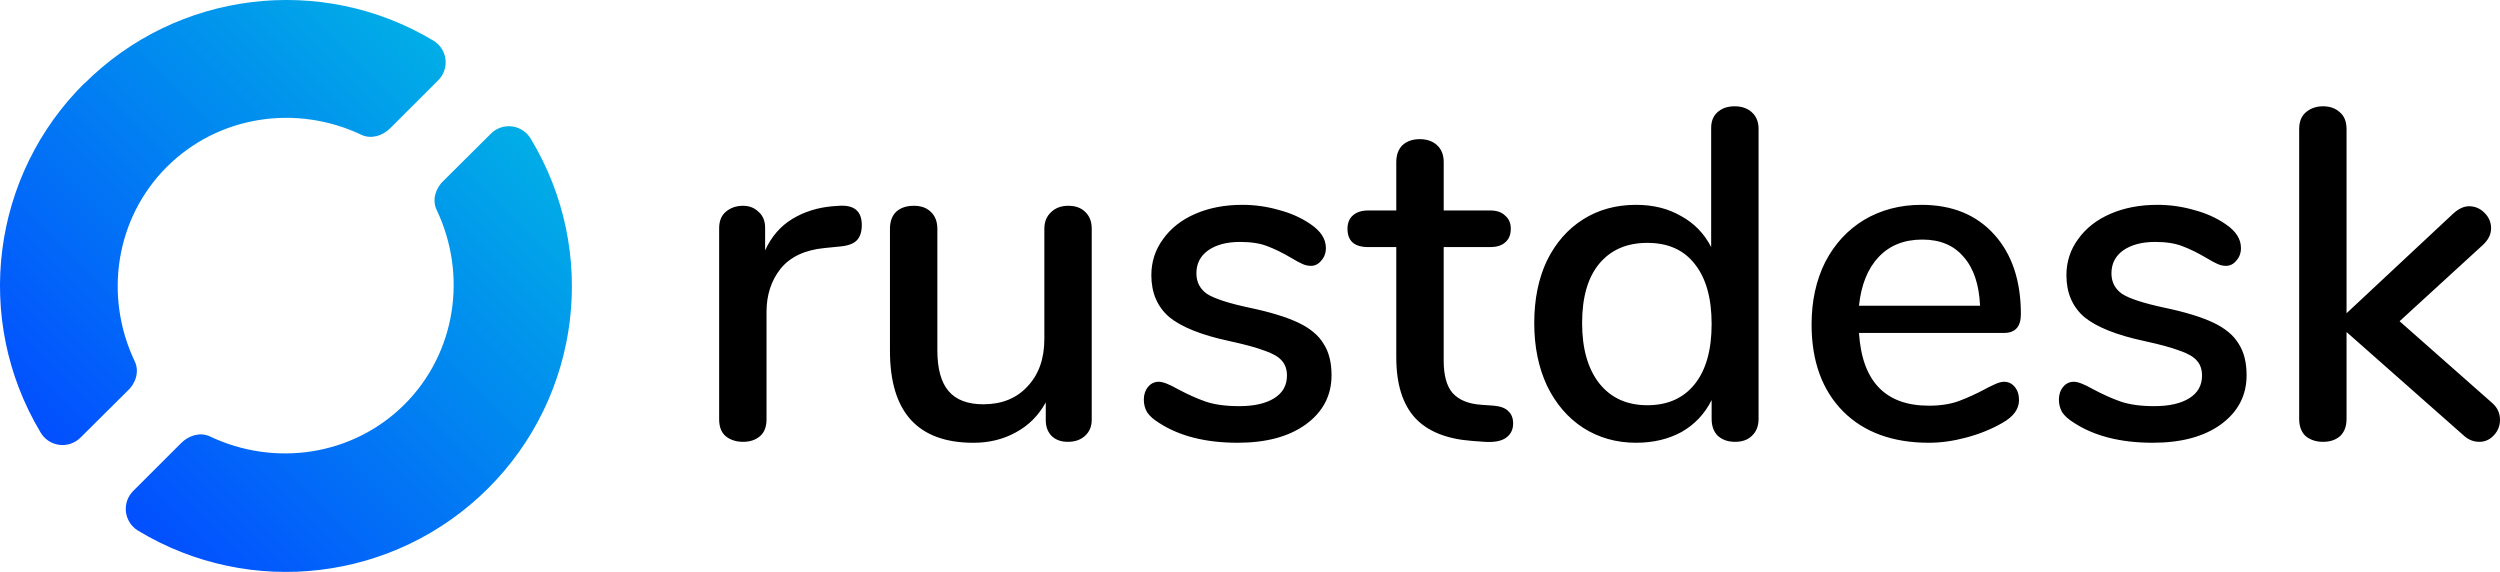
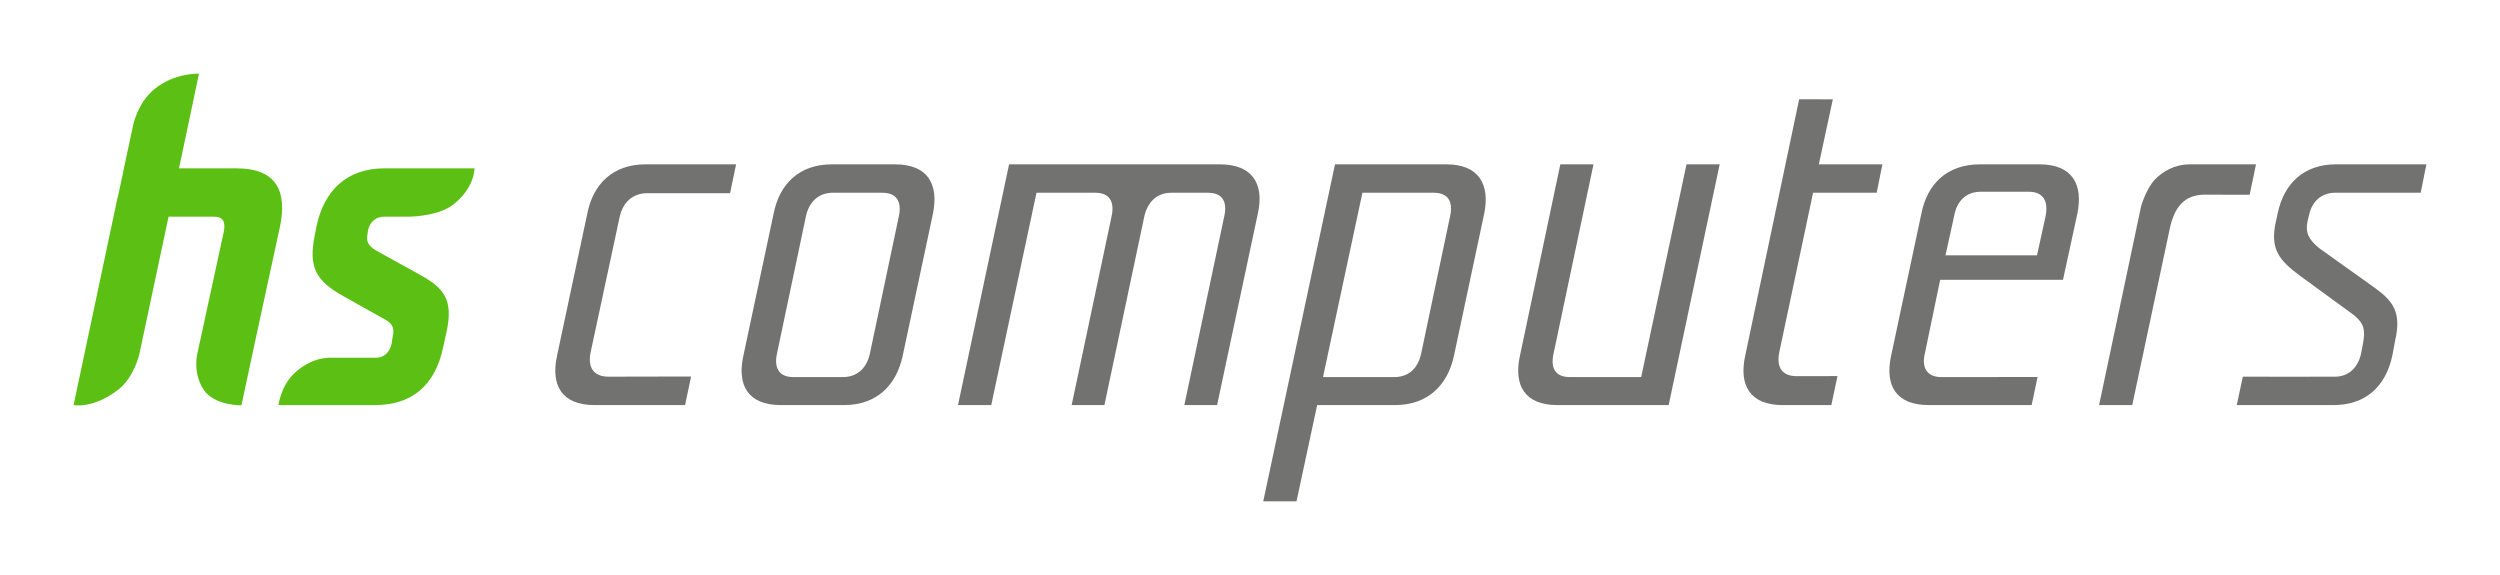
- <svg xmlns="http://www.w3.org/2000/svg" xmlns:xlink="http://www.w3.org/1999/xlink" viewBox="66.993 897.484 113.652 26">
+ <svg xmlns="http://www.w3.org/2000/svg" xml:space="preserve" width="300px" height="69px" version="1.0" style="shape-rendering:geometricPrecision; text-rendering:geometricPrecision; image-rendering:optimizeQuality; fill-rule:evenodd; clip-rule:evenodd" viewBox="0 0 300 69">
  <defs>
-     <linearGradient id="a" x1=".148" x2=".845" y1=".851" y2=".154" gradientTransform="matrix(26.301 0 0 26.331 90.674 911.757)" gradientUnits="userSpaceOnUse">
-       <stop offset="0" stop-color="#004ba6" style="stop-color:#024eff;stop-opacity:1" />
-       <stop offset="1" stop-color="#00bfe1" style="stop-color:#01aee6;stop-opacity:1" />
-     </linearGradient>
-     <linearGradient xlink:href="#a" id="c" x1=".148" x2=".845" y1=".851" y2=".154" gradientTransform="matrix(26.00048 0 0 25.99935 66.993 897.485)" gradientUnits="userSpaceOnUse" />
+     <style type="text/css">
+    
+     .fil2 {fill:none}
+     .fil1 {fill:#727271;fill-rule:nonzero}
+     .fil0 {fill:#5CBF14;fill-rule:nonzero}
+    
+   </style>
  </defs>
-   <linearGradient id="b" x1=".148" x2=".845" y1=".851" y2=".154" gradientTransform="matrix(26.301 0 0 26.331 90.674 911.757)" gradientUnits="userSpaceOnUse">
-     <stop offset="0" stop-color="#004ba6" style="stop-color:#0071ff;stop-opacity:1" />
-     <stop offset="1" stop-color="#00bfe1" style="stop-color:#00bfe1;stop-opacity:1" />
-   </linearGradient>
-   <path d="M105.147 906.839q1.024-.064 1.024.875 0 .469-.235.704-.234.234-.81.277l-.64.064q-1.344.128-2.006.939-.64.81-.64 1.962v4.886q0 .512-.298.768-.3.256-.768.256-.47 0-.79-.256-.298-.256-.298-.768v-8.683q0-.49.298-.747.32-.277.79-.277.426 0 .704.277.298.256.298.726v1.024q.427-.939 1.238-1.43.81-.49 1.834-.576zm10.411 0q.49 0 .768.277.298.278.298.768v8.683q0 .448-.298.725-.3.278-.79.278-.448 0-.725-.256-.277-.278-.277-.726v-.81q-.491.896-1.366 1.365-.853.47-1.92.47-3.797 0-3.797-4.182v-5.547q0-.49.277-.768.299-.277.81-.277.492 0 .769.277.299.278.299.768v5.526q0 1.258.512 1.856.512.597 1.578.597 1.259 0 2.006-.81.768-.811.768-2.155v-5.014q0-.469.298-.746.299-.299.79-.299zm7.701 10.773q-2.176 0-3.563-.896-.384-.234-.554-.49-.15-.256-.15-.576 0-.342.192-.576.192-.235.49-.235.278 0 .876.341.64.342 1.237.555.619.213 1.536.213 1.024 0 1.6-.362.576-.363.576-1.024 0-.427-.235-.683-.213-.256-.768-.448-.554-.213-1.642-.448-1.878-.405-2.71-1.088-.81-.704-.81-1.899 0-.917.533-1.642.533-.747 1.472-1.152.939-.406 2.133-.406.854 0 1.664.235.81.213 1.43.64.703.47.703 1.088 0 .341-.213.576-.192.235-.47.235-.191 0-.383-.086-.192-.085-.512-.277-.576-.341-1.088-.533-.49-.192-1.237-.192-.896 0-1.451.384-.533.384-.533 1.045 0 .597.49.939.512.32 1.899.618 1.43.299 2.24.683.81.384 1.152.96.363.555.363 1.43 0 1.386-1.174 2.24-1.152.831-3.093.831zm11.648-1.685q.47.043.661.256.213.192.213.555 0 .426-.34.66-.32.214-.96.172l-.577-.043q-1.728-.128-2.581-1.045-.854-.94-.854-2.752v-5.014h-1.28q-.938 0-.938-.832 0-.384.234-.597.256-.235.704-.235h1.28v-2.197q0-.49.278-.768.298-.277.79-.277.49 0 .788.277.3.277.3.768v2.197h2.111q.448 0 .683.235.256.213.256.597 0 .406-.256.619-.235.213-.683.213h-2.112v5.163q0 1.003.405 1.472.427.47 1.28.533zm10.943-13.611q.491 0 .79.278.299.277.299.746v13.184q0 .491-.299.768-.277.278-.768.278-.49 0-.79-.278-.277-.277-.277-.768v-.853q-.469.939-1.365 1.45-.896.491-2.07.491-1.343 0-2.41-.682-1.045-.683-1.643-1.92-.576-1.238-.576-2.838 0-1.621.576-2.837.598-1.216 1.643-1.877 1.045-.662 2.41-.662 1.174 0 2.049.512.896.491 1.365 1.408v-5.418q0-.448.277-.704.3-.278.79-.278zm-3.967 13.59q1.386 0 2.154-.96t.768-2.731q0-1.77-.768-2.73-.746-.96-2.154-.96t-2.198.96q-.768.938-.768 2.687 0 1.75.79 2.752.79.982 2.176.982zm16.213-1.067q.299 0 .49.235.193.234.193.597 0 .619-.768 1.045-.747.427-1.643.662-.875.234-1.685.234-2.475 0-3.904-1.429-1.43-1.45-1.43-3.947 0-1.6.619-2.837.64-1.237 1.77-1.92 1.153-.683 2.603-.683 2.091 0 3.307 1.344 1.216 1.344 1.216 3.627 0 .853-.768.853h-6.592q.213 3.307 3.179 3.307.789 0 1.365-.213.576-.214 1.216-.555.064-.043.341-.17.299-.15.491-.15zm-3.712-6.464q-1.237 0-1.984.79-.747.789-.896 2.218h5.504q-.064-1.45-.747-2.219-.661-.789-1.877-.789zm10.475 9.237q-2.176 0-3.563-.896-.384-.234-.555-.49-.149-.256-.149-.576 0-.342.192-.576.192-.235.49-.235.278 0 .875.341.64.342 1.238.555.618.213 1.536.213 1.024 0 1.6-.362.576-.363.576-1.024 0-.427-.235-.683-.213-.256-.768-.448-.555-.213-1.643-.448-1.877-.405-2.709-1.088-.81-.704-.81-1.899 0-.917.533-1.642.533-.747 1.472-1.152.938-.406 2.133-.406.853 0 1.664.235.81.213 1.43.64.703.47.703 1.088 0 .341-.213.576-.192.235-.47.235-.191 0-.383-.086-.192-.085-.512-.277-.576-.341-1.088-.533-.491-.192-1.238-.192-.896 0-1.45.384-.534.384-.534 1.045 0 .597.491.939.512.32 1.899.618 1.429.299 2.24.683.81.384 1.152.96.362.555.362 1.43 0 1.386-1.173 2.24-1.152.831-3.093.831zm15.402-1.834q.384.32.384.789 0 .405-.277.704-.277.299-.661.299-.406 0-.726-.3l-5.312-4.692v3.946q0 .512-.298.79-.299.256-.768.256-.47 0-.79-.256-.298-.278-.298-.79v-13.162q0-.512.298-.768.32-.278.79-.278.469 0 .768.278.298.256.298.768v8.362l4.864-4.544q.363-.32.704-.32.406 0 .704.299.299.299.299.704 0 .405-.363.747l-3.797 3.477z" />
-   <path fill="url(#b)" d="m89.318 903.552-2.135 2.122c-.376.337-.558.879-.347 1.337 1.422 2.976.882 6.524-1.452 8.856-2.335 2.331-5.887 2.87-8.866 1.449-.439-.197-.954-.03-1.292.312l-2.17 2.167a1.154 1.154 0 0 0 .208 1.81 13.005 13.005 0 0 0 15.91-1.912 12.97 12.97 0 0 0 1.956-15.887 1.154 1.154 0 0 0-1.812-.254zm-18.467-2.305a12.969 12.969 0 0 0-2.02 15.885 1.154 1.154 0 0 0 1.812.254l2.124-2.11c.385-.336.572-.884.359-1.348-1.423-2.976-.884-6.524 1.451-8.856 2.334-2.332 5.887-2.871 8.866-1.45.434.194.942.033 1.281-.3l2.182-2.18a1.152 1.152 0 0 0-.208-1.81 13.009 13.009 0 0 0-15.893 1.973z" style="fill:url(#c);stroke-width:.988" />
+   <g id="Vrstva_x0020_1">
+     <g id="_552914032">
+       <path class="fil0" d="M25.33 26l-5.1 0 -3.52 16.54c0,0 -0.62,2.76 -2.56,4.25 -3.02,2.31 -5.32,1.82 -5.32,1.82l5.27 -24.87 0.02 0 0.68 -3.17 -0.01 0 1.2 -5.61c0,0 0.54,-2.63 2.53,-4.26 2.44,-2 5.36,-1.86 5.36,-1.86l-2.4 11.36 6.89 0c4.94,0 6.08,2.9 5.23,6.99l-2.46 11.34 0 0 -0.04 0.2 -0.32 1.49 -0.01 0.02 -1.8 8.4c0,0 -3.22,0.06 -4.52,-1.86 -1.33,-1.97 -0.79,-4.25 -0.79,-4.25l3.17 -14.6c0.29,-1.31 -0.05,-1.93 -1.19,-1.93l-0.31 0z" />
+       <path class="fil0" d="M46.15 20.2c-4.55,0 -7.27,2.67 -8.18,6.99l-0.17 0.91c-0.86,4.03 0.17,5.62 3.4,7.44l5.18 2.9c0.79,0.51 0.96,1.02 0.73,2.04l-0.11 0.74c-0.23,1.08 -0.96,1.71 -1.88,1.71l-5.54 0c0,0 -2.23,-0.13 -4.36,1.96 -1.51,1.48 -1.81,3.72 -1.81,3.72l11.6 0c4.38,0 7.22,-2.33 8.18,-6.99l0.4 -1.82c0.79,-3.69 -0.17,-5.17 -3.18,-6.82l-5.34 -2.95c-0.91,-0.57 -1.14,-1.08 -0.97,-1.93l0.06 -0.46c0.22,-1.07 1.02,-1.64 1.93,-1.64l2.95 0c0.9,0 3.68,-0.21 5.25,-1.38 2.69,-2.02 2.65,-4.42 2.65,-4.42l-10.79 0z" />
+       <path class="fil1" d="M77.7 23.18c-1.73,0 -2.95,1.04 -3.35,2.89l-3.47 16.18c-0.4,1.91 0.41,2.95 2.14,2.95l9.91 -0.02 -0.72 3.43 -10.87 0c-3.98,0 -5.25,-2.43 -4.5,-5.9l3.64 -17.1c0.69,-3.47 3,-5.89 6.99,-5.89l10.86 0 -0.72 3.46 -9.91 0z" />
+       <path class="fil1" d="M107.86 25.96c0.4,-1.85 -0.35,-2.83 -1.97,-2.83l-5.95 0c-1.62,0 -2.83,0.98 -3.23,2.83l-3.47 16.46c-0.4,1.85 0.35,2.83 1.96,2.83l5.96 0c1.61,0 2.83,-0.98 3.23,-2.83l3.47 -16.46zm-15.02 -0.35c0.69,-3.47 3,-5.89 6.99,-5.89l7.56 0c3.99,0 5.26,2.42 4.57,5.89l-3.64 17.1c-0.75,3.47 -3.06,5.9 -7.05,5.9l-7.57 0c-3.99,0 -5.26,-2.43 -4.5,-5.9l3.64 -17.1z" />
+       <path class="fil1" d="M146.05 48.61l-3.93 0 4.79 -22.65c0.41,-1.85 -0.29,-2.83 -1.96,-2.83l-4.39 0c-1.68,0 -2.83,1.04 -3.24,2.83l-4.79 22.65 -3.93 0 4.79 -22.65c0.41,-1.85 -0.34,-2.83 -1.96,-2.83l-7.05 0 -5.43 25.48 -3.99 0 6.13 -28.89 10.28 0 10.29 0 4.73 0c3.87,0 5.32,2.31 4.57,5.83l-4.91 23.06z" />
+       <path class="fil1" d="M167.31 45.25c1.67,0 2.83,-0.98 3.23,-2.83l3.47 -16.46c0.4,-1.85 -0.29,-2.83 -1.97,-2.83l-8.55 0 -4.73 22.12 8.55 0zm6.24 -25.53c3.98,0 5.25,2.48 4.56,5.89l-3.64 17.1c-0.75,3.53 -3.18,5.9 -7.05,5.9l-9.36 0 -2.48 11.55 -3.99 0 8.61 -40.44 13.35 0z" />
+       <path class="fil1" d="M187.24 19.72l3.98 0 -4.79 22.7c-0.41,1.85 0.29,2.83 1.96,2.83l8.55 0 5.44 -25.53 3.98 0 -6.12 28.89 -13.35 0c-3.98,0 -5.26,-2.43 -4.5,-5.9l4.85 -22.99z" />
+       <path class="fil1" d="M215.6 45.14l4.9 -0.01 -0.74 3.48 -5.83 0c-3.99,0 -5.26,-2.43 -4.51,-5.9l6.48 -30.8 4.04 0.01 -1.68 7.8 7.63 0 -0.69 3.41 -7.63 0 -4.04 19.06c-0.41,1.91 0.34,2.95 2.07,2.95z" />
+       <path class="fil1" d="M244.44 30.64l1.04 -4.74c0.34,-1.85 -0.35,-2.89 -2.03,-2.89l-5.77 0c-1.68,0 -2.84,1.04 -3.18,2.89l-1.04 4.74 10.98 0zm-13.47 11.84c-0.4,1.73 0.35,2.77 1.97,2.77l11.57 -0.01 -0.71 3.37 -12.36 0c-3.99,0 -5.26,-2.43 -4.51,-5.9l3.64 -17.1c0.69,-3.47 3,-5.89 7.05,-5.89l7.1 0c3.99,0 5.26,2.42 4.57,5.89l-1.73 7.97 -14.74 0 -1.85 8.9z" />
+       <path class="fil1" d="M264.54 23.36c-2.48,0 -3.64,1.61 -4.16,4.04l-4.51 21.21 -3.98 0 5.04 -23.84c0,0 0.59,-2.16 1.74,-3.31 0.8,-0.8 2.19,-1.74 4.12,-1.74l2.79 0 5.14 0 -0.76 3.65 -5.42 -0.01z" />
+       <path class="fil1" d="M291.17 19.72l-0.69 3.41 -10.28 0c-1.56,0 -2.77,0.98 -3.12,2.71l-0.18 0.75c-0.28,1.27 0.12,2.14 1.39,3.18l6.64 4.74c2.32,1.67 3.24,3 2.49,6.35l-0.35 1.85c-0.81,3.76 -3.29,5.9 -7.05,5.9l-11.61 0 0.73 -3.41c0.7,0.02 11.06,0 11.06,0 1.56,0 2.71,-0.99 3.12,-2.72l0.23 -1.21c0.35,-1.74 0.06,-2.54 -1.1,-3.47l-6.41 -4.68c-2.6,-1.9 -3.64,-3.29 -2.95,-6.47l0.23 -1.04c0.75,-3.58 3.12,-5.89 6.99,-5.89l10.86 0z" />
+     </g>
+     <rect class="fil2" width="300" height="69" />
+   </g>
</svg>
